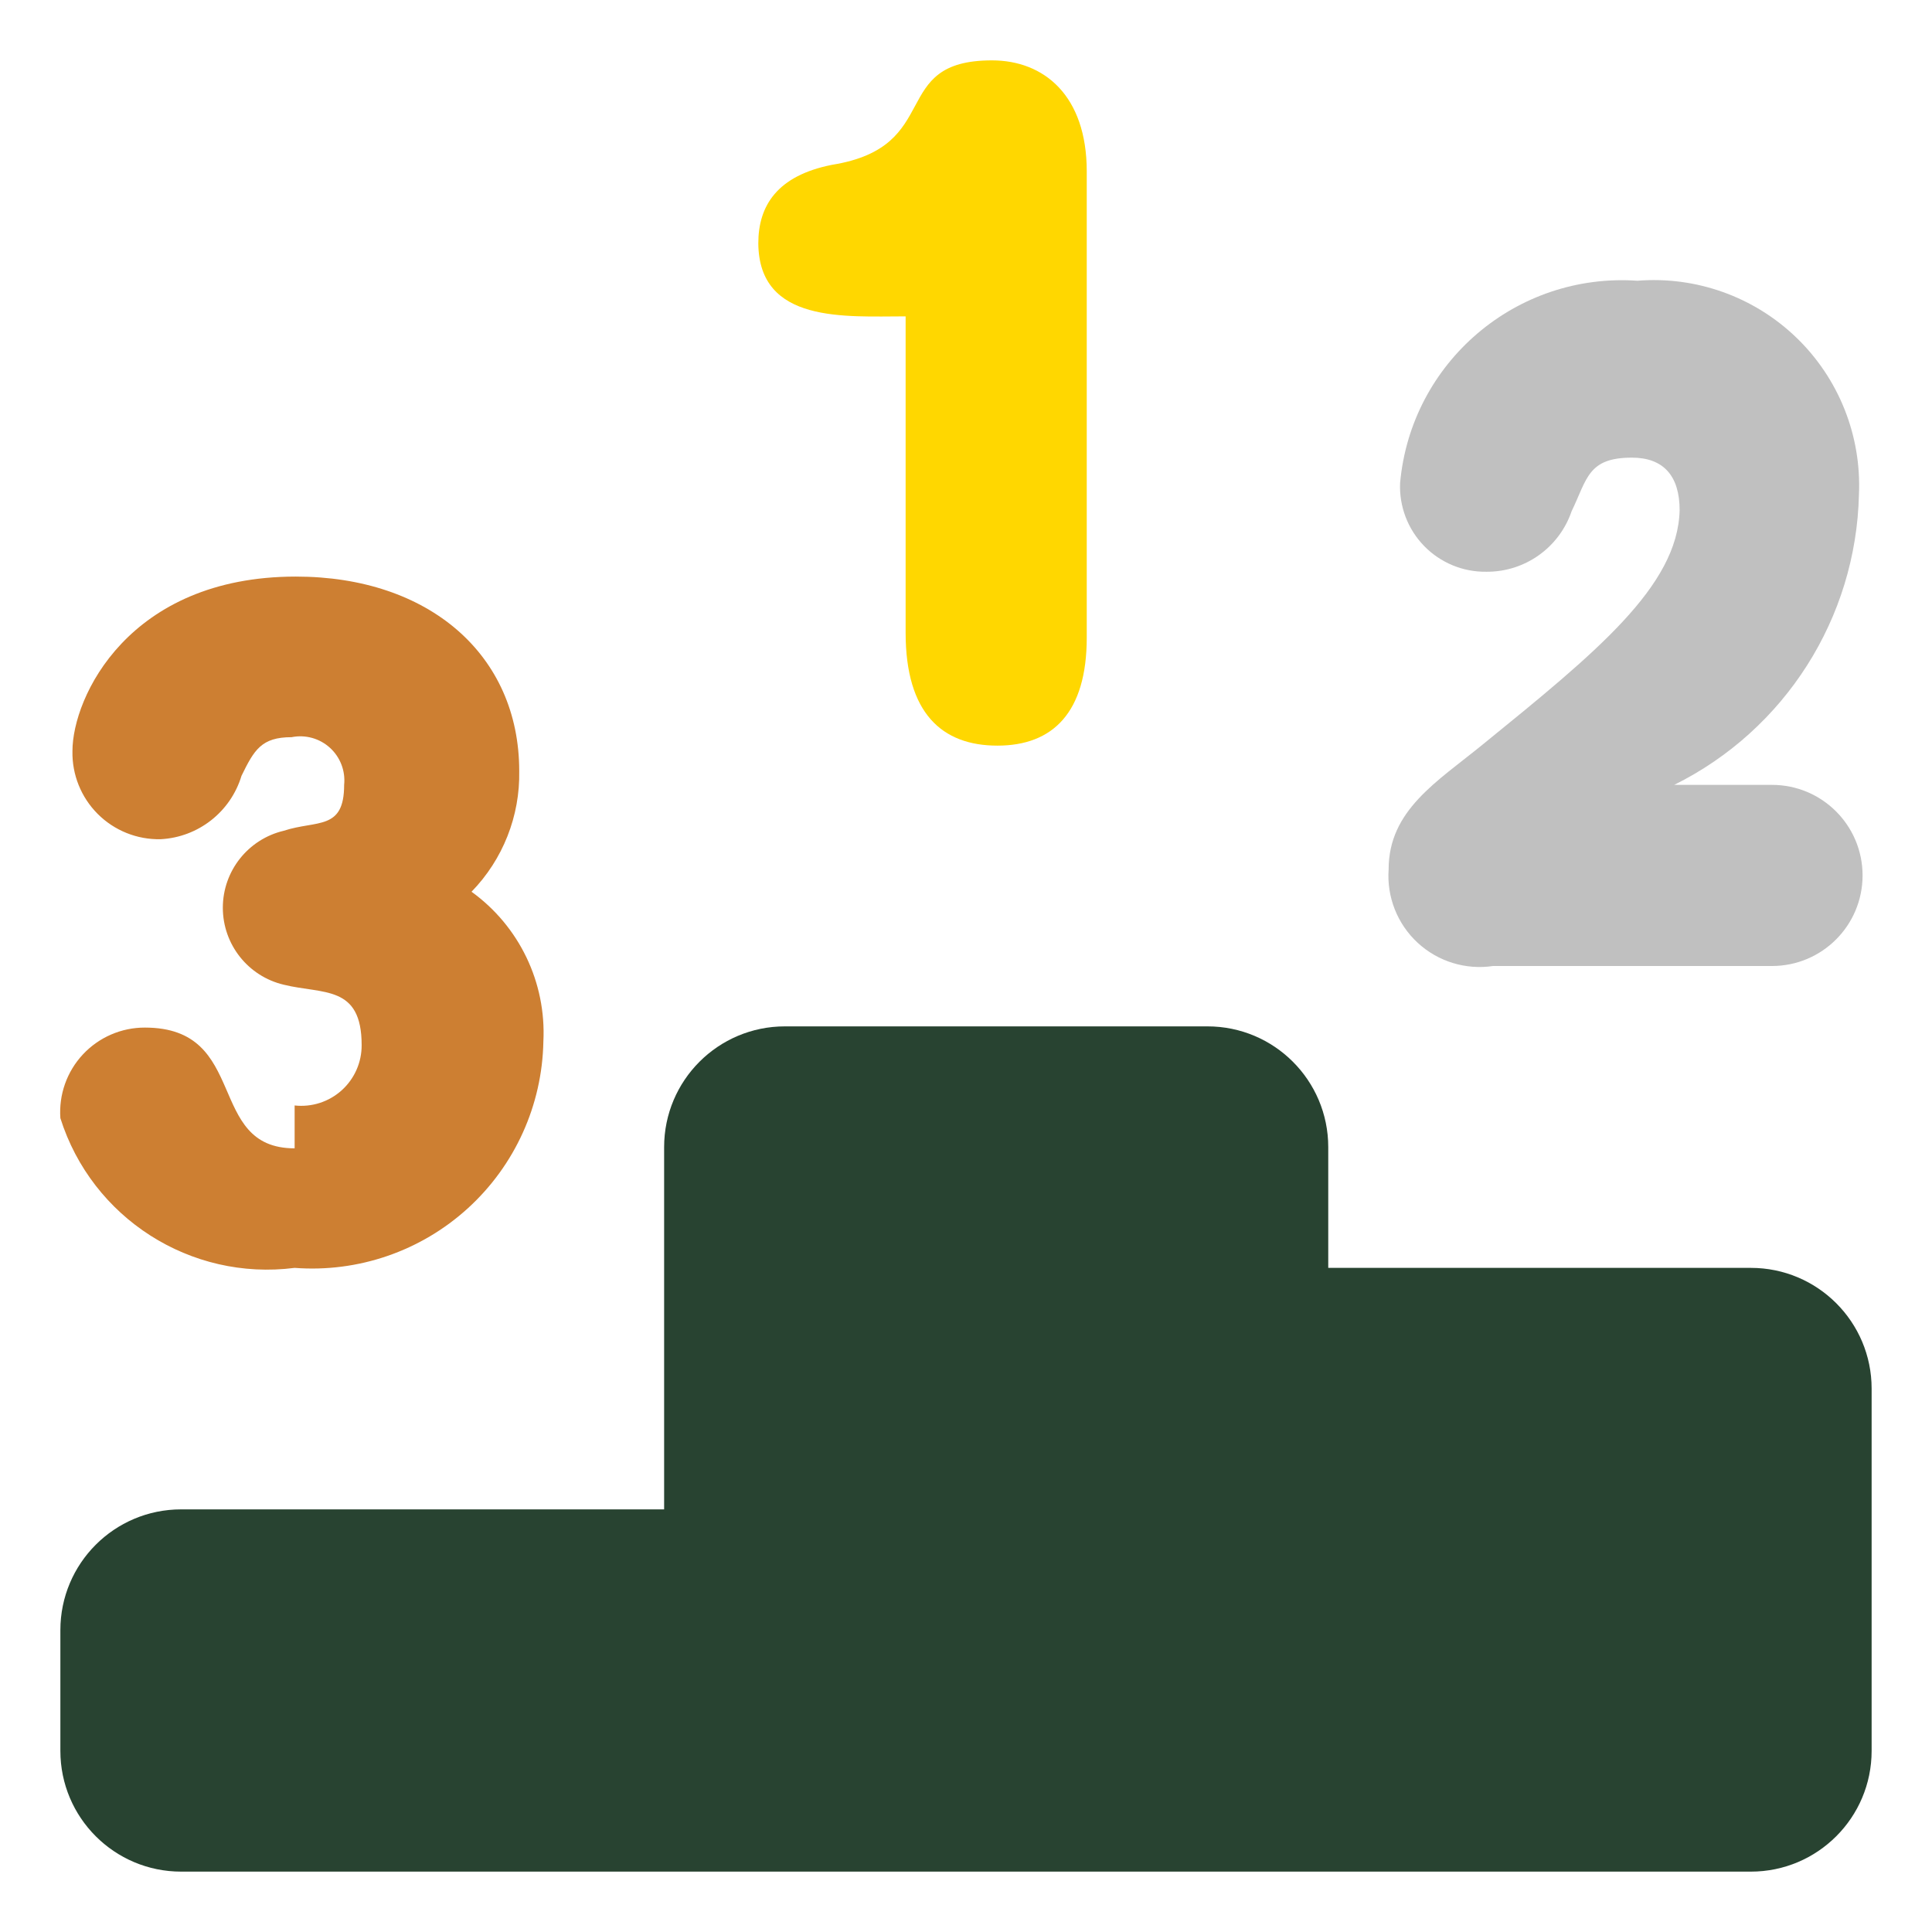
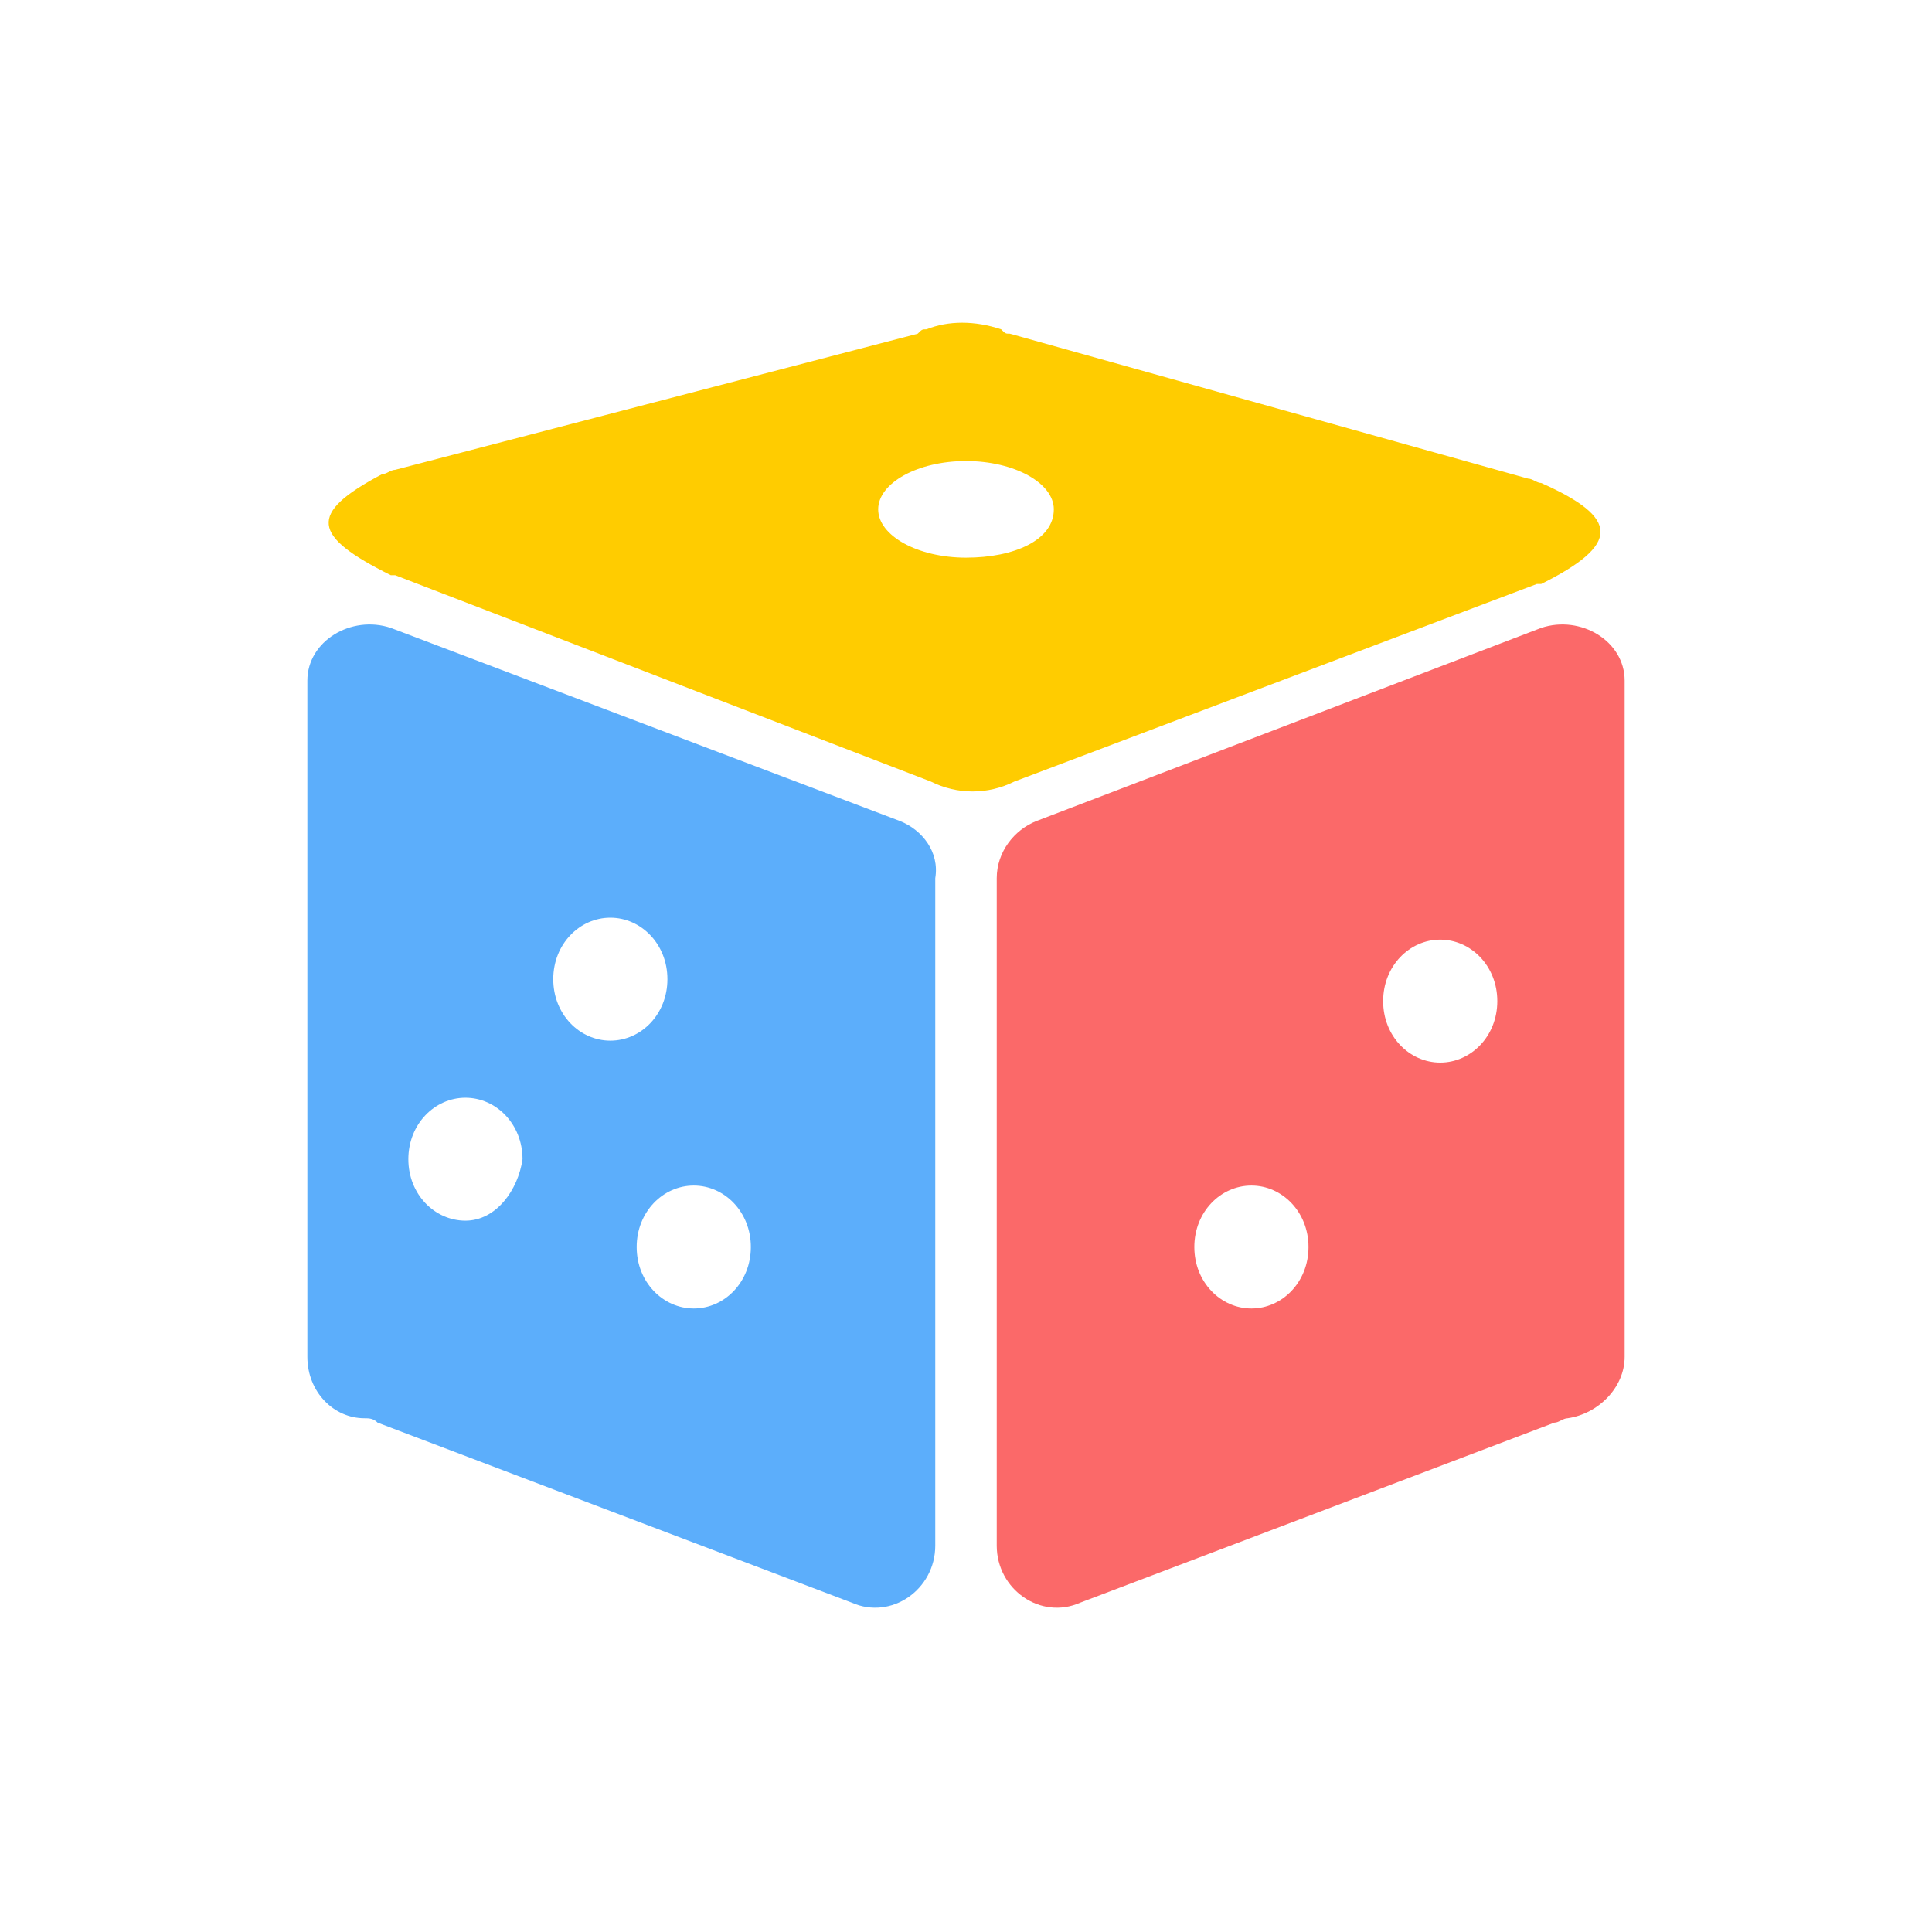
- <svg xmlns="http://www.w3.org/2000/svg" viewBox="0 0 1024 1024" width="32" height="32">
-   <path d="M480 167.68v167.68c0 42.56 19.2 59.84 48.64 59.84S576 377.6 576 337.92V90.88C576 50.56 553.28 32 525.76 32c-55.36 0-24.96 45.76-84.8 55.36-29.12 5.76-39.04 21.76-39.04 41.6C402.24 171.52 448 167.68 480 167.68z" fill="#FFD700" />
-   <path d="M785.92 394.56c-24.32 19.84-49.92 34.88-49.92 66.24a48.32 48.32 0 0 0 55.36 51.2h147.84a48 48 0 1 0 0-96h-51.84a176.32 176.32 0 0 0 97.92-153.92 108.8 108.8 0 0 0-117.44-113.28A118.08 118.08 0 0 0 742.08 256a45.12 45.12 0 0 0 45.76 47.04 47.36 47.36 0 0 0 45.12-32c8.32-17.28 8.64-28.48 32-28.48 16.64 0 25.28 9.6 25.28 27.84-0.96 40.32-44.48 75.52-104.32 124.16z" fill="#C0C0C0" />
-   <path d="M156.16 608.64c-47.36 0-23.68-64-79.36-64a44.8 44.8 0 0 0-44.8 48A114.88 114.88 0 0 0 156.16 672 122.56 122.56 0 0 0 288 552a92.16 92.16 0 0 0-38.08-79.36 89.28 89.28 0 0 0 25.28-64c0-61.44-47.68-103.04-118.4-103.04-88.64 0-118.4 64-118.4 92.48a45.76 45.76 0 0 0 46.72 46.72A47.36 47.36 0 0 0 128 411.2c6.72-13.76 10.56-20.48 26.56-20.48a23.36 23.36 0 0 1 27.84 25.28c0 24.32-14.4 18.56-32 24.32a41.92 41.92 0 0 0 0 81.6c20.8 5.12 41.28 0 41.28 32a32 32 0 0 1-35.52 32z" fill="#CD7F32" />
-   <path d="M928 672h-224v-64a64 64 0 0 0-64-64h-224a64 64 0 0 0-64 64v192H96a64 64 0 0 0-64 64v64a64 64 0 0 0 64 64h832a64 64 0 0 0 64-64v-192a64 64 0 0 0-64-64z" fill="#284331" />
+ <svg xmlns="http://www.w3.org/2000/svg" t="1791126318666" class="icon" viewBox="0 0 1024 1024" version="1.1" p-id="26586" width="200" height="200">
+   <path d="M816.873 256c-2.327 0-4.655-2.327-6.982-2.327L535.273 176.873c-2.327 0-2.327 0-4.655-2.327-13.964-4.655-27.927-4.655-39.564 0-2.327 0-2.327 0-4.655 2.327L209.455 249.018c-2.327 0-4.655 2.327-6.982 2.327-39.564 20.945-37.236 32.582 4.655 53.527H209.455l283.927 109.382c13.964 6.982 30.255 6.982 44.218 0L814.545 309.527h2.327c41.891-20.945 41.891-34.909 0-53.527zM512 295.564c-25.6 0-46.545-11.636-46.545-25.6 0-13.964 20.945-25.6 46.545-25.6s46.545 11.636 46.545 25.6c0 16.291-20.945 25.6-46.545 25.6z" fill="#FFCC00" p-id="26587" />
+   <path d="M477.091 435.2L207.127 332.8C186.182 325.818 162.909 339.782 162.909 360.727v358.4c0 18.618 13.964 32.582 30.255 32.582 2.327 0 4.655 0 6.982 2.327l251.345 95.418c20.945 9.309 44.218-6.982 44.218-30.255V465.455c2.327-13.964-6.982-25.6-18.618-30.255z m-230.4 211.782c-16.291 0-30.255-13.964-30.255-32.582 0-18.618 13.964-32.582 30.255-32.582s30.255 13.964 30.255 32.582c-2.327 16.291-13.964 32.582-30.255 32.582z m46.545-128c0-18.618 13.964-32.582 30.255-32.582s30.255 13.964 30.255 32.582c0 18.618-13.964 32.582-30.255 32.582s-30.255-13.964-30.255-32.582z m74.473 174.545c-16.291 0-30.255-13.964-30.255-32.582s13.964-32.582 30.255-32.582c16.291 0 30.255 13.964 30.255 32.582s-13.964 32.582-30.255 32.582z" fill="#5CAEFB" p-id="26588" />
+   <path d="M861.091 360.727c0-20.945-23.273-34.909-44.218-27.927l-267.636 102.4c-11.636 4.655-20.945 16.291-20.945 30.255v353.745c0 23.273 23.273 39.564 44.218 30.255l251.345-95.418c2.327 0 4.655-2.327 6.982-2.327 16.291-2.327 30.255-16.291 30.255-32.582V360.727c0 2.327 0 0 0 0z m-197.818 332.8c-16.291 0-30.255-13.964-30.255-32.582s13.964-32.582 30.255-32.582 30.255 13.964 30.255 32.582-13.964 32.582-30.255 32.582z m100.073-130.327c-16.291 0-30.255-13.964-30.255-32.582 0-18.618 13.964-32.582 30.255-32.582 16.291 0 30.255 13.964 30.255 32.582 0 18.618-13.964 32.582-30.255 32.582z" fill="#FB6969" p-id="26589" />
</svg>
